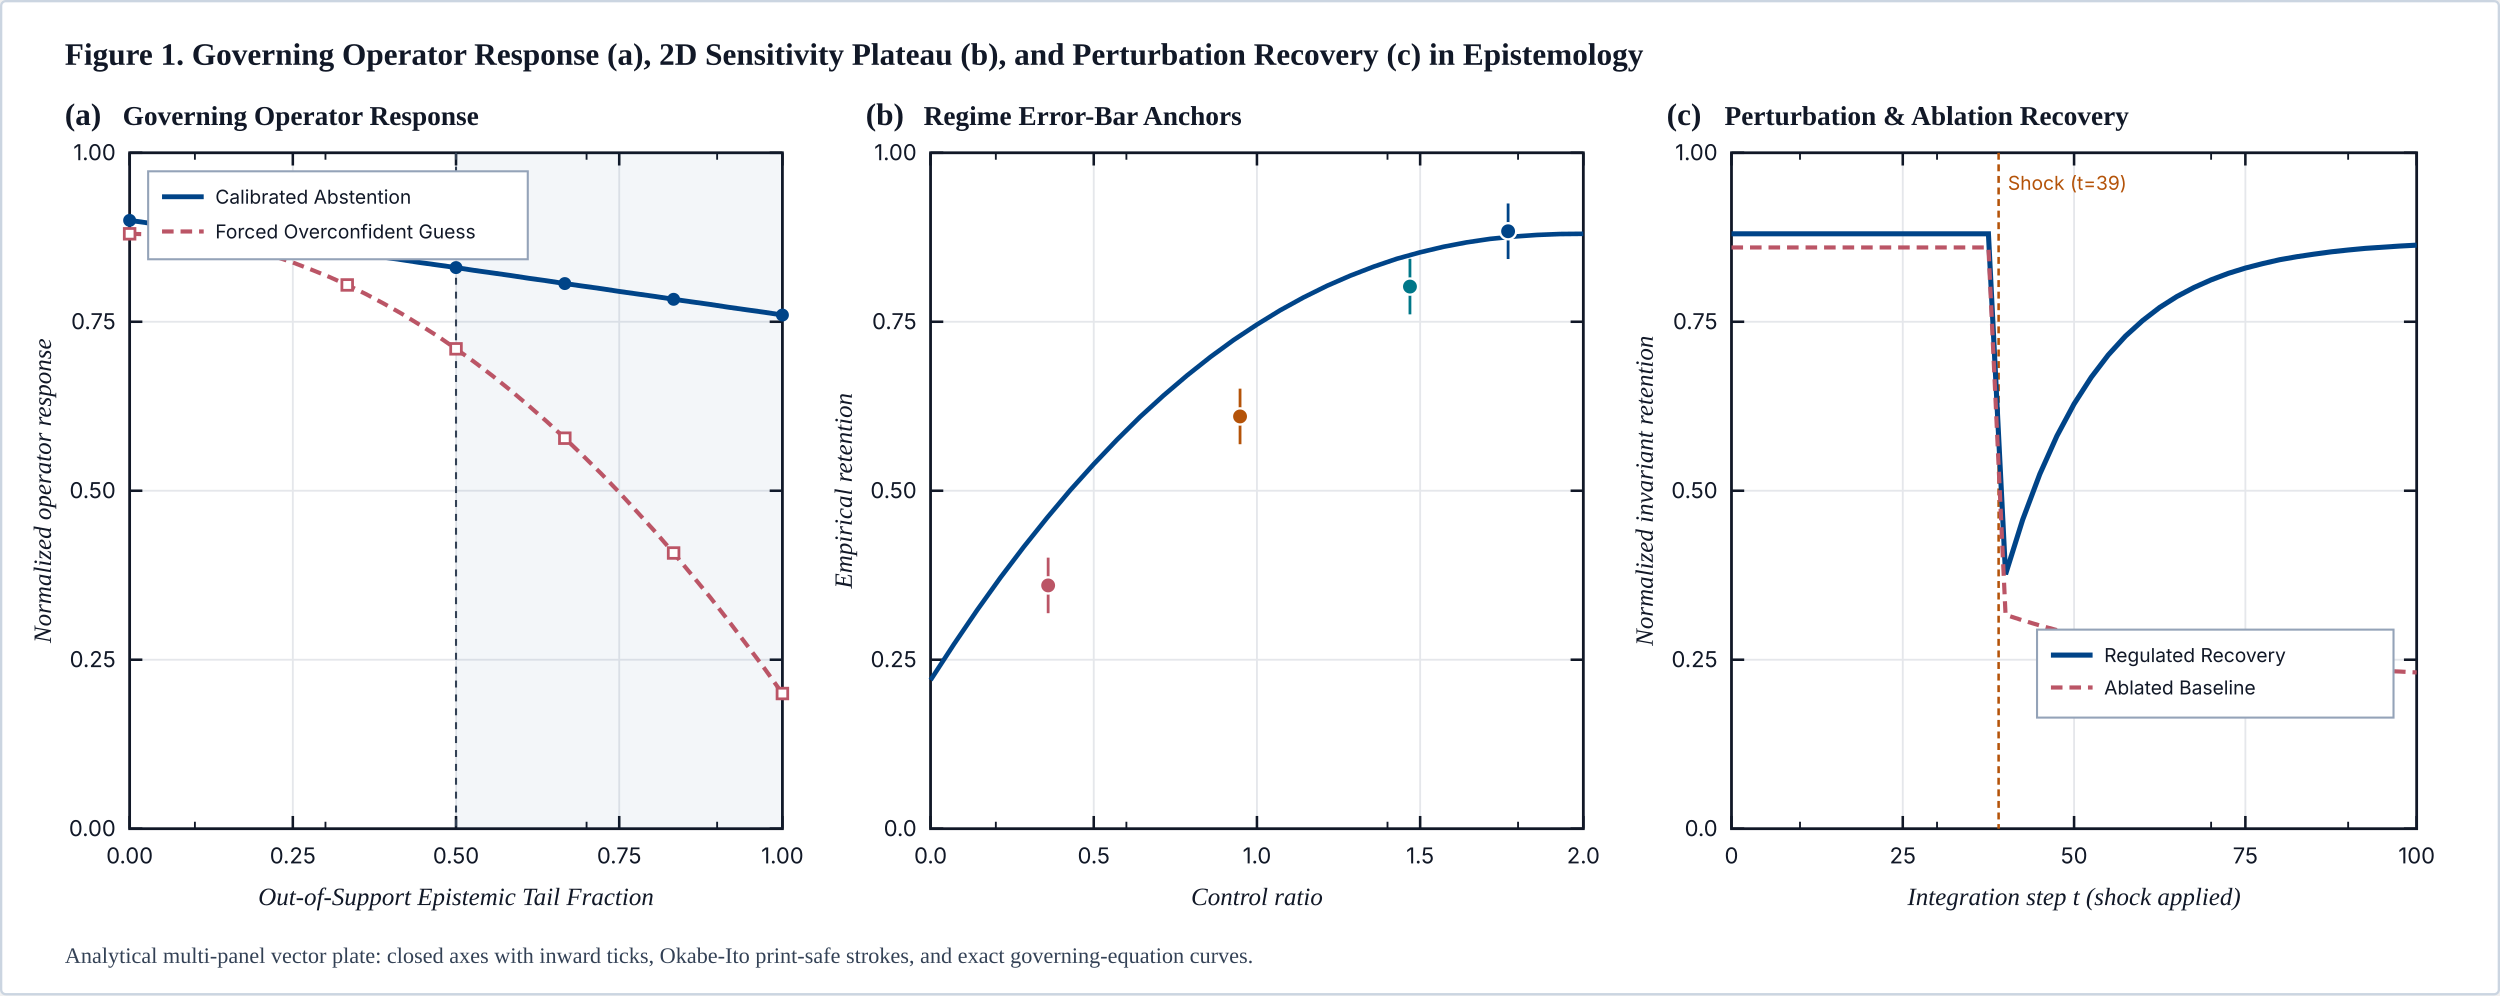
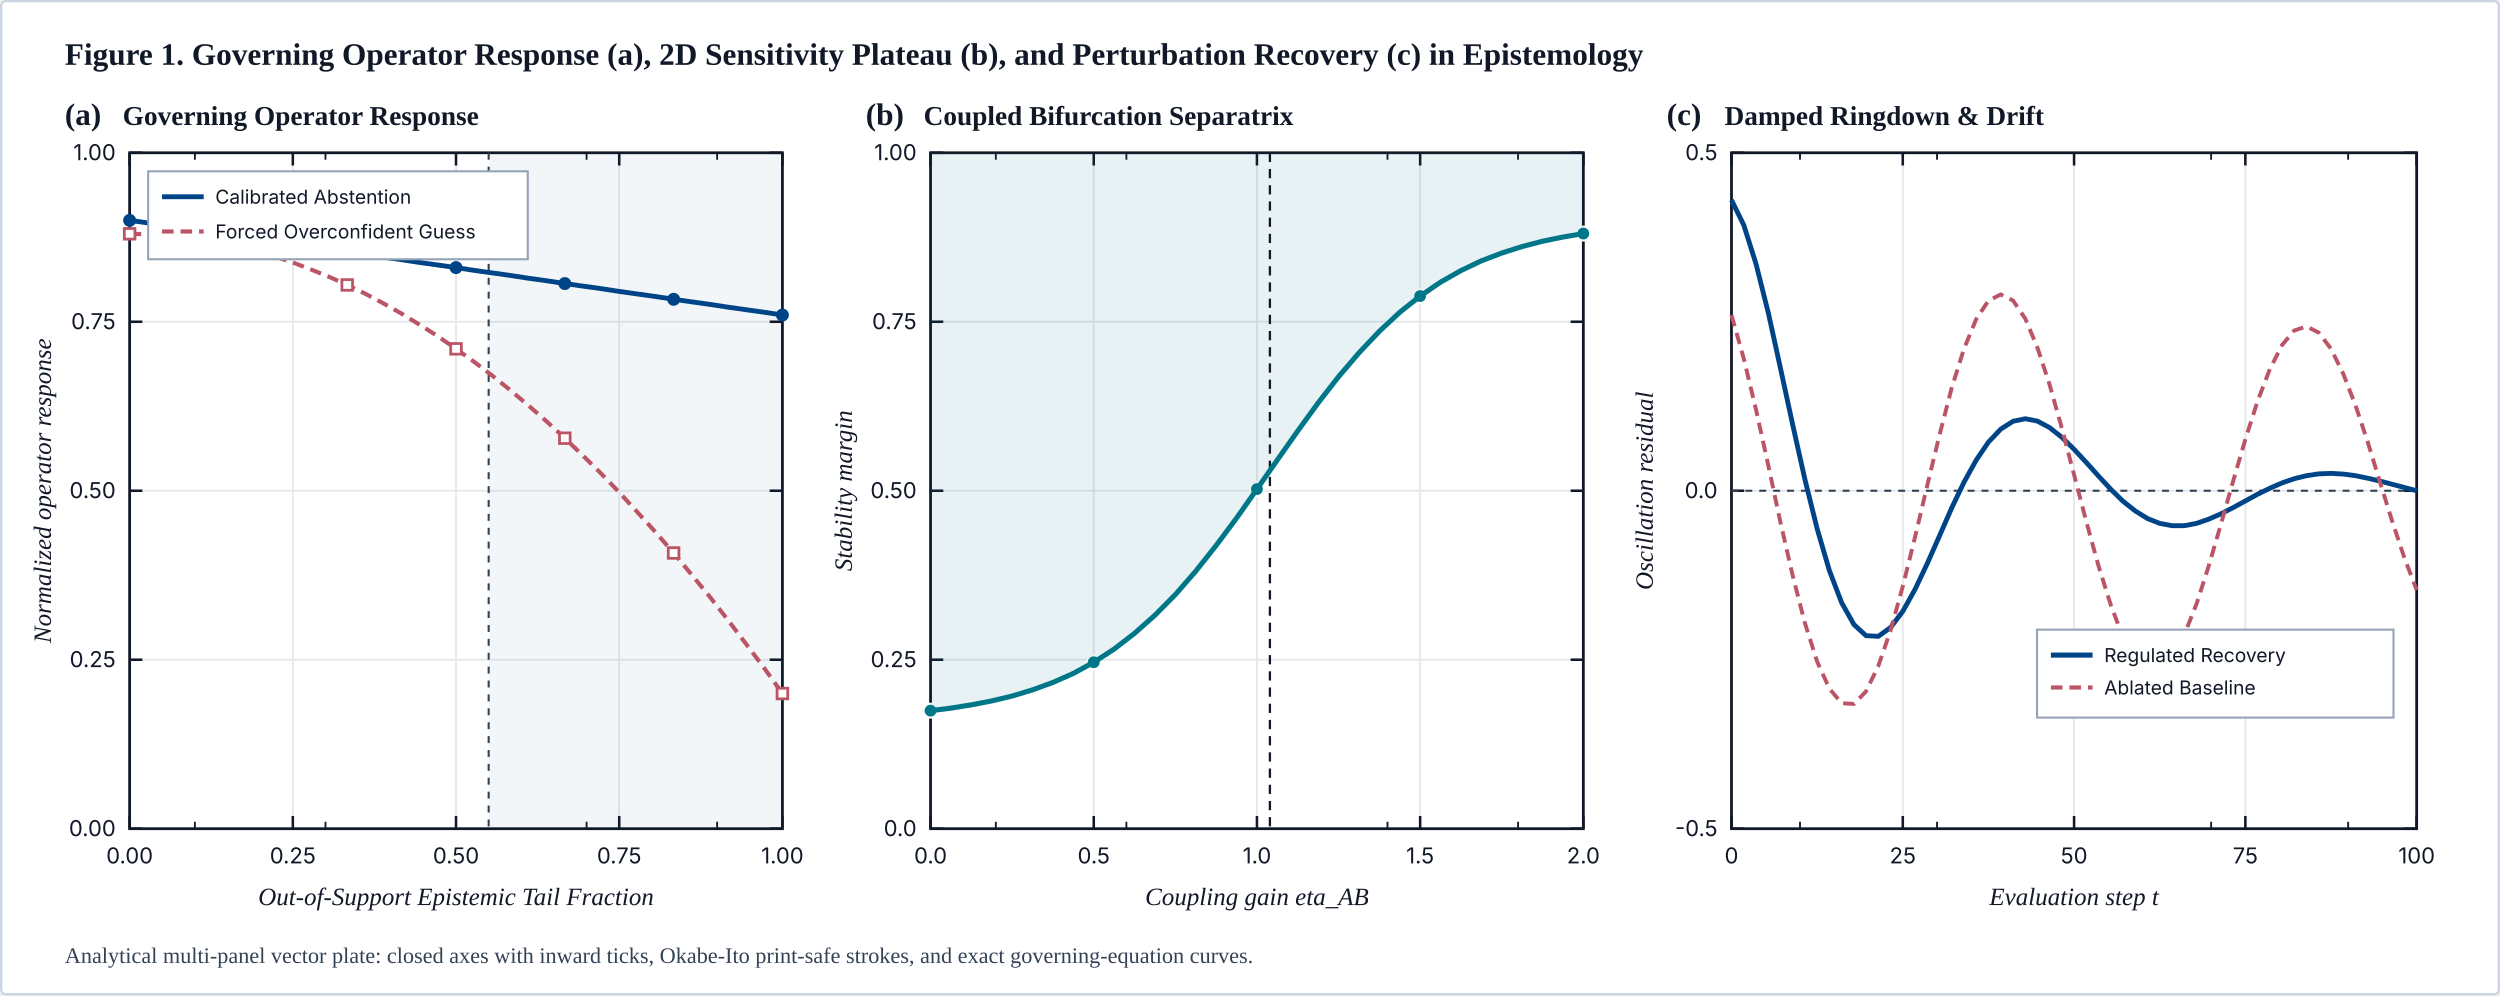
<svg xmlns="http://www.w3.org/2000/svg" viewBox="0 0 1080 430" width="1080" height="430" role="img" data-figure-style="journal-multipanel">
  <rect x="0.5" y="0.5" width="1079" height="429" rx="2" fill="#ffffff" stroke="#cbd5e1" stroke-width="1" />
  <text x="28" y="28" fill="#111827" font-family="Georgia, 'Times New Roman', serif" font-size="13.5" font-weight="700">Figure 1. Governing Operator Response (a), 2D Sensitivity Plateau (b), and Perturbation Recovery (c) in Epistemology</text>
  <text x="28.0" y="54.0" fill="#111827" font-family="Georgia, 'Times New Roman', serif" font-size="13.5" font-weight="700">(a)</text>
  <text x="53.0" y="54.0" fill="#111827" font-family="Georgia, 'Times New Roman', serif" font-size="11.8" font-weight="600">Governing Operator Response</text>
  <line x1="56.0" y1="358.0" x2="338.0" y2="358.0" stroke="#e5e7eb" stroke-width="0.8" />
  <line x1="56.0" y1="285.0" x2="338.0" y2="285.0" stroke="#e5e7eb" stroke-width="0.8" />
  <line x1="56.0" y1="212.0" x2="338.0" y2="212.0" stroke="#e5e7eb" stroke-width="0.8" />
  <line x1="56.0" y1="139.0" x2="338.0" y2="139.0" stroke="#e5e7eb" stroke-width="0.8" />
  <line x1="56.0" y1="66.0" x2="338.0" y2="66.0" stroke="#e5e7eb" stroke-width="0.8" />
  <line x1="56.0" y1="66.0" x2="56.0" y2="358.0" stroke="#e5e7eb" stroke-width="0.8" />
  <line x1="126.5" y1="66.0" x2="126.5" y2="358.0" stroke="#e5e7eb" stroke-width="0.8" />
  <line x1="197.0" y1="66.0" x2="197.0" y2="358.0" stroke="#e5e7eb" stroke-width="0.8" />
  <line x1="267.5" y1="66.0" x2="267.5" y2="358.0" stroke="#e5e7eb" stroke-width="0.8" />
  <line x1="338.0" y1="66.0" x2="338.0" y2="358.0" stroke="#e5e7eb" stroke-width="0.8" />
  <rect x="56.0" y="66.0" width="282.0" height="292.0" fill="none" stroke="#111827" stroke-width="1.2" />
  <line x1="56.0" y1="358.0" x2="56.0" y2="352.5" stroke="#111827" stroke-width="1.1" />
  <line x1="56.0" y1="66.0" x2="56.0" y2="71.5" stroke="#111827" stroke-width="1.1" />
  <text x="56.0" y="373.0" text-anchor="middle" fill="#111827" font-family="Inter, 'Helvetica Neue', Arial, sans-serif" font-size="9.5">0.00</text>
  <line x1="126.5" y1="358.0" x2="126.5" y2="352.5" stroke="#111827" stroke-width="1.1" />
  <line x1="126.5" y1="66.0" x2="126.5" y2="71.5" stroke="#111827" stroke-width="1.1" />
  <text x="126.5" y="373.0" text-anchor="middle" fill="#111827" font-family="Inter, 'Helvetica Neue', Arial, sans-serif" font-size="9.5">0.25</text>
  <line x1="197.0" y1="358.0" x2="197.0" y2="352.5" stroke="#111827" stroke-width="1.1" />
  <line x1="197.0" y1="66.0" x2="197.0" y2="71.5" stroke="#111827" stroke-width="1.1" />
  <text x="197.0" y="373.0" text-anchor="middle" fill="#111827" font-family="Inter, 'Helvetica Neue', Arial, sans-serif" font-size="9.5">0.50</text>
  <line x1="267.5" y1="358.0" x2="267.5" y2="352.5" stroke="#111827" stroke-width="1.1" />
  <line x1="267.5" y1="66.0" x2="267.5" y2="71.5" stroke="#111827" stroke-width="1.1" />
  <text x="267.5" y="373.0" text-anchor="middle" fill="#111827" font-family="Inter, 'Helvetica Neue', Arial, sans-serif" font-size="9.5">0.75</text>
  <line x1="338.0" y1="358.0" x2="338.0" y2="352.5" stroke="#111827" stroke-width="1.1" />
  <line x1="338.0" y1="66.0" x2="338.0" y2="71.5" stroke="#111827" stroke-width="1.1" />
  <text x="338.0" y="373.0" text-anchor="middle" fill="#111827" font-family="Inter, 'Helvetica Neue', Arial, sans-serif" font-size="9.5">1.00</text>
  <line x1="84.2" y1="358.0" x2="84.2" y2="355.0" stroke="#111827" stroke-width="0.8" />
  <line x1="84.2" y1="66.0" x2="84.2" y2="69.0" stroke="#111827" stroke-width="0.8" />
  <line x1="140.6" y1="358.0" x2="140.6" y2="355.0" stroke="#111827" stroke-width="0.8" />
  <line x1="140.6" y1="66.0" x2="140.6" y2="69.0" stroke="#111827" stroke-width="0.8" />
  <line x1="197.0" y1="358.0" x2="197.0" y2="355.0" stroke="#111827" stroke-width="0.8" />
  <line x1="197.0" y1="66.0" x2="197.0" y2="69.0" stroke="#111827" stroke-width="0.8" />
  <line x1="253.4" y1="358.0" x2="253.4" y2="355.0" stroke="#111827" stroke-width="0.8" />
  <line x1="253.4" y1="66.0" x2="253.4" y2="69.0" stroke="#111827" stroke-width="0.8" />
  <line x1="309.8" y1="358.0" x2="309.8" y2="355.0" stroke="#111827" stroke-width="0.8" />
  <line x1="309.8" y1="66.0" x2="309.8" y2="69.0" stroke="#111827" stroke-width="0.8" />
  <line x1="56.0" y1="358.0" x2="61.5" y2="358.0" stroke="#111827" stroke-width="1.1" />
  <line x1="338.0" y1="358.0" x2="332.5" y2="358.0" stroke="#111827" stroke-width="1.1" />
  <text x="50.0" y="361.2" text-anchor="end" fill="#111827" font-family="Inter, 'Helvetica Neue', Arial, sans-serif" font-size="9.5">0.00</text>
  <line x1="56.0" y1="285.0" x2="61.5" y2="285.0" stroke="#111827" stroke-width="1.1" />
  <line x1="338.0" y1="285.0" x2="332.5" y2="285.0" stroke="#111827" stroke-width="1.1" />
  <text x="50.0" y="288.2" text-anchor="end" fill="#111827" font-family="Inter, 'Helvetica Neue', Arial, sans-serif" font-size="9.5">0.25</text>
  <line x1="56.0" y1="212.0" x2="61.5" y2="212.0" stroke="#111827" stroke-width="1.1" />
  <line x1="338.0" y1="212.0" x2="332.5" y2="212.0" stroke="#111827" stroke-width="1.1" />
  <text x="50.0" y="215.2" text-anchor="end" fill="#111827" font-family="Inter, 'Helvetica Neue', Arial, sans-serif" font-size="9.5">0.50</text>
  <line x1="56.0" y1="139.0" x2="61.5" y2="139.0" stroke="#111827" stroke-width="1.1" />
  <line x1="338.0" y1="139.0" x2="332.5" y2="139.0" stroke="#111827" stroke-width="1.1" />
  <text x="50.0" y="142.2" text-anchor="end" fill="#111827" font-family="Inter, 'Helvetica Neue', Arial, sans-serif" font-size="9.5">0.75</text>
  <line x1="56.0" y1="66.0" x2="61.5" y2="66.0" stroke="#111827" stroke-width="1.1" />
  <line x1="338.0" y1="66.0" x2="332.5" y2="66.0" stroke="#111827" stroke-width="1.1" />
  <text x="50.0" y="69.2" text-anchor="end" fill="#111827" font-family="Inter, 'Helvetica Neue', Arial, sans-serif" font-size="9.5">1.00</text>
  <text x="197.0" y="391.0" text-anchor="middle" fill="#111827" font-family="Georgia, 'Times New Roman', serif" font-size="10.8" font-style="italic">Out-of-Support Epistemic Tail Fraction</text>
  <text x="22.0" y="212.0" text-anchor="middle" transform="rotate(-90 22.0 212.0)" fill="#111827" font-family="Georgia, 'Times New Roman', serif" font-size="10.8" font-style="italic">Normalized operator response</text>
-   <rect x="197.0" y="66.0" width="141.0" height="292.0" fill="#004488" fill-opacity="0.05" />
-   <line x1="197.0" y1="66.0" x2="197.0" y2="358.0" stroke="#334155" stroke-width="0.9" stroke-dasharray="3 3" />
+   <rect x="211.1" y="66.0" width="126.9" height="292.0" fill="#004488" fill-opacity="0.05" />
+   <line x1="211.1" y1="66.0" x2="211.1" y2="358.0" stroke="#334155" stroke-width="0.9" stroke-dasharray="3 3" />
  <path d="M56.0,95.2 L63.8,96.3 L71.7,97.5 L79.5,98.6 L87.3,99.7 L95.2,100.9 L103.0,102.0 L110.8,103.1 L118.7,104.3 L126.5,105.4 L134.3,106.6 L142.2,107.7 L150.0,108.8 L157.8,110.0 L165.7,111.1 L173.5,112.2 L181.3,113.4 L189.2,114.5 L197.0,115.6 L204.8,116.8 L212.7,117.9 L220.5,119.0 L228.3,120.2 L236.2,121.3 L244.0,122.5 L251.8,123.6 L259.7,124.7 L267.5,125.9 L275.3,127.0 L283.2,128.1 L291.0,129.3 L298.8,130.4 L306.7,131.5 L314.5,132.7 L322.3,133.8 L330.2,134.9 L338.0,136.1" fill="none" stroke="#004488" stroke-width="2.1" />
  <path d="M56.0,101.0 L63.8,101.2 L71.7,101.7 L79.5,102.4 L87.3,103.5 L95.2,104.9 L103.0,106.6 L110.8,108.5 L118.7,110.8 L126.5,113.4 L134.3,116.4 L142.2,119.6 L150.0,123.1 L157.8,126.9 L165.7,131.1 L173.5,135.5 L181.3,140.3 L189.2,145.3 L197.0,150.7 L204.8,156.3 L212.7,162.3 L220.5,168.6 L228.3,175.2 L236.2,182.1 L244.0,189.3 L251.8,196.8 L259.7,204.6 L267.5,212.7 L275.3,221.2 L283.2,229.9 L291.0,238.9 L298.8,248.3 L306.7,257.9 L314.5,267.9 L322.3,278.2 L330.2,288.7 L338.0,299.6" fill="none" stroke="#bb5566" stroke-width="1.8" stroke-dasharray="5 3" />
  <circle cx="56.0" cy="95.2" r="2.8" fill="#004488" />
  <rect x="53.7" y="98.7" width="4.6" height="4.6" fill="#ffffff" stroke="#bb5566" stroke-width="1.2" />
  <circle cx="103.0" cy="102.0" r="2.8" fill="#004488" />
  <rect x="100.7" y="104.3" width="4.6" height="4.6" fill="#ffffff" stroke="#bb5566" stroke-width="1.2" />
  <circle cx="150.0" cy="108.8" r="2.8" fill="#004488" />
  <rect x="147.7" y="120.8" width="4.6" height="4.6" fill="#ffffff" stroke="#bb5566" stroke-width="1.2" />
  <circle cx="197.0" cy="115.6" r="2.8" fill="#004488" />
  <rect x="194.7" y="148.4" width="4.6" height="4.6" fill="#ffffff" stroke="#bb5566" stroke-width="1.2" />
  <circle cx="244.0" cy="122.5" r="2.8" fill="#004488" />
  <rect x="241.7" y="187.0" width="4.6" height="4.6" fill="#ffffff" stroke="#bb5566" stroke-width="1.2" />
  <circle cx="291.0" cy="129.3" r="2.8" fill="#004488" />
  <rect x="288.7" y="236.6" width="4.6" height="4.6" fill="#ffffff" stroke="#bb5566" stroke-width="1.2" />
  <circle cx="338.0" cy="136.1" r="2.8" fill="#004488" />
  <rect x="335.7" y="297.3" width="4.6" height="4.6" fill="#ffffff" stroke="#bb5566" stroke-width="1.2" />
  <rect x="64.0" y="74.0" width="164" height="38" fill="#ffffff" stroke="#94a3b8" stroke-width="0.9" />
  <line x1="70.0" y1="85.0" x2="88.0" y2="85.0" stroke="#004488" stroke-width="2.1" />
  <text x="93.0" y="88.0" fill="#111827" font-family="Inter, 'Helvetica Neue', Arial, sans-serif" font-size="8.3">Calibrated Abstention</text>
  <line x1="70.0" y1="100.0" x2="88.0" y2="100.0" stroke="#bb5566" stroke-width="1.8" stroke-dasharray="5 3" />
  <text x="93.0" y="103.0" fill="#111827" font-family="Inter, 'Helvetica Neue', Arial, sans-serif" font-size="8.3">Forced Overconfident Guess</text>
  <text x="374.0" y="54.0" fill="#111827" font-family="Georgia, 'Times New Roman', serif" font-size="13.5" font-weight="700">(b)</text>
-   <text x="399.0" y="54.0" fill="#111827" font-family="Georgia, 'Times New Roman', serif" font-size="11.8" font-weight="600">Regime Error-Bar Anchors</text>
+   <text x="399.0" y="54.0" fill="#111827" font-family="Georgia, 'Times New Roman', serif" font-size="11.8" font-weight="600">Coupled Bifurcation Separatrix</text>
  <line x1="402.0" y1="358.0" x2="684.0" y2="358.0" stroke="#e5e7eb" stroke-width="0.8" />
  <line x1="402.0" y1="285.0" x2="684.0" y2="285.0" stroke="#e5e7eb" stroke-width="0.8" />
  <line x1="402.0" y1="212.0" x2="684.0" y2="212.0" stroke="#e5e7eb" stroke-width="0.8" />
  <line x1="402.0" y1="139.0" x2="684.0" y2="139.0" stroke="#e5e7eb" stroke-width="0.8" />
  <line x1="402.0" y1="66.0" x2="684.0" y2="66.0" stroke="#e5e7eb" stroke-width="0.8" />
  <line x1="402.0" y1="66.0" x2="402.0" y2="358.0" stroke="#e5e7eb" stroke-width="0.8" />
  <line x1="472.5" y1="66.0" x2="472.5" y2="358.0" stroke="#e5e7eb" stroke-width="0.8" />
  <line x1="543.0" y1="66.0" x2="543.0" y2="358.0" stroke="#e5e7eb" stroke-width="0.8" />
  <line x1="613.5" y1="66.0" x2="613.5" y2="358.0" stroke="#e5e7eb" stroke-width="0.8" />
  <line x1="684.0" y1="66.0" x2="684.0" y2="358.0" stroke="#e5e7eb" stroke-width="0.8" />
  <rect x="402.0" y="66.0" width="282.0" height="292.0" fill="none" stroke="#111827" stroke-width="1.2" />
  <line x1="402.0" y1="358.0" x2="402.0" y2="352.5" stroke="#111827" stroke-width="1.1" />
  <line x1="402.0" y1="66.0" x2="402.0" y2="71.5" stroke="#111827" stroke-width="1.1" />
  <text x="402.0" y="373.0" text-anchor="middle" fill="#111827" font-family="Inter, 'Helvetica Neue', Arial, sans-serif" font-size="9.5">0.0</text>
  <line x1="472.5" y1="358.0" x2="472.5" y2="352.5" stroke="#111827" stroke-width="1.1" />
  <line x1="472.5" y1="66.0" x2="472.5" y2="71.5" stroke="#111827" stroke-width="1.1" />
  <text x="472.5" y="373.0" text-anchor="middle" fill="#111827" font-family="Inter, 'Helvetica Neue', Arial, sans-serif" font-size="9.5">0.5</text>
  <line x1="543.0" y1="358.0" x2="543.0" y2="352.5" stroke="#111827" stroke-width="1.1" />
  <line x1="543.0" y1="66.0" x2="543.0" y2="71.5" stroke="#111827" stroke-width="1.1" />
  <text x="543.0" y="373.0" text-anchor="middle" fill="#111827" font-family="Inter, 'Helvetica Neue', Arial, sans-serif" font-size="9.5">1.0</text>
  <line x1="613.5" y1="358.0" x2="613.5" y2="352.5" stroke="#111827" stroke-width="1.1" />
  <line x1="613.5" y1="66.0" x2="613.5" y2="71.5" stroke="#111827" stroke-width="1.1" />
  <text x="613.5" y="373.0" text-anchor="middle" fill="#111827" font-family="Inter, 'Helvetica Neue', Arial, sans-serif" font-size="9.5">1.5</text>
  <line x1="684.0" y1="358.0" x2="684.0" y2="352.5" stroke="#111827" stroke-width="1.1" />
  <line x1="684.0" y1="66.0" x2="684.0" y2="71.5" stroke="#111827" stroke-width="1.1" />
  <text x="684.0" y="373.0" text-anchor="middle" fill="#111827" font-family="Inter, 'Helvetica Neue', Arial, sans-serif" font-size="9.5">2.0</text>
  <line x1="430.2" y1="358.0" x2="430.2" y2="355.0" stroke="#111827" stroke-width="0.8" />
  <line x1="430.2" y1="66.0" x2="430.2" y2="69.0" stroke="#111827" stroke-width="0.8" />
  <line x1="486.6" y1="358.0" x2="486.6" y2="355.0" stroke="#111827" stroke-width="0.8" />
  <line x1="486.6" y1="66.0" x2="486.6" y2="69.0" stroke="#111827" stroke-width="0.8" />
  <line x1="543.0" y1="358.0" x2="543.0" y2="355.0" stroke="#111827" stroke-width="0.8" />
  <line x1="543.0" y1="66.0" x2="543.0" y2="69.0" stroke="#111827" stroke-width="0.8" />
  <line x1="599.4" y1="358.0" x2="599.4" y2="355.0" stroke="#111827" stroke-width="0.8" />
  <line x1="599.4" y1="66.0" x2="599.4" y2="69.0" stroke="#111827" stroke-width="0.8" />
  <line x1="655.8" y1="358.0" x2="655.8" y2="355.0" stroke="#111827" stroke-width="0.8" />
  <line x1="655.8" y1="66.0" x2="655.8" y2="69.0" stroke="#111827" stroke-width="0.8" />
  <line x1="402.0" y1="358.0" x2="407.5" y2="358.0" stroke="#111827" stroke-width="1.1" />
  <line x1="684.0" y1="358.0" x2="678.5" y2="358.0" stroke="#111827" stroke-width="1.1" />
  <text x="396.0" y="361.2" text-anchor="end" fill="#111827" font-family="Inter, 'Helvetica Neue', Arial, sans-serif" font-size="9.5">0.0</text>
  <line x1="402.0" y1="285.0" x2="407.5" y2="285.0" stroke="#111827" stroke-width="1.1" />
  <line x1="684.0" y1="285.0" x2="678.5" y2="285.0" stroke="#111827" stroke-width="1.1" />
  <text x="396.0" y="288.2" text-anchor="end" fill="#111827" font-family="Inter, 'Helvetica Neue', Arial, sans-serif" font-size="9.5">0.25</text>
  <line x1="402.0" y1="212.0" x2="407.5" y2="212.0" stroke="#111827" stroke-width="1.1" />
  <line x1="684.0" y1="212.0" x2="678.5" y2="212.0" stroke="#111827" stroke-width="1.1" />
  <text x="396.0" y="215.2" text-anchor="end" fill="#111827" font-family="Inter, 'Helvetica Neue', Arial, sans-serif" font-size="9.5">0.50</text>
  <line x1="402.0" y1="139.0" x2="407.5" y2="139.0" stroke="#111827" stroke-width="1.1" />
  <line x1="684.0" y1="139.0" x2="678.5" y2="139.0" stroke="#111827" stroke-width="1.1" />
  <text x="396.0" y="142.2" text-anchor="end" fill="#111827" font-family="Inter, 'Helvetica Neue', Arial, sans-serif" font-size="9.5">0.75</text>
  <line x1="402.0" y1="66.0" x2="407.5" y2="66.0" stroke="#111827" stroke-width="1.1" />
  <line x1="684.0" y1="66.0" x2="678.5" y2="66.0" stroke="#111827" stroke-width="1.1" />
  <text x="396.0" y="69.2" text-anchor="end" fill="#111827" font-family="Inter, 'Helvetica Neue', Arial, sans-serif" font-size="9.5">1.00</text>
-   <text x="543.0" y="391.0" text-anchor="middle" fill="#111827" font-family="Georgia, 'Times New Roman', serif" font-size="10.8" font-style="italic">Control ratio</text>
-   <text x="368.0" y="212.0" text-anchor="middle" transform="rotate(-90 368.0 212.0)" fill="#111827" font-family="Georgia, 'Times New Roman', serif" font-size="10.8" font-style="italic">Empirical retention</text>
-   <path d="M402.0,293.8 L412.1,278.3 L422.1,263.6 L432.2,249.5 L442.3,236.2 L452.4,223.6 L462.4,211.7 L472.5,200.5 L482.6,189.9 L492.6,180.0 L502.7,170.8 L512.8,162.2 L522.9,154.2 L532.9,146.9 L543.0,140.2 L553.1,134.0 L563.1,128.5 L573.2,123.5 L583.3,119.1 L593.4,115.2 L603.4,111.8 L613.5,109.0 L623.6,106.6 L633.6,104.7 L643.7,103.2 L653.8,102.2 L663.9,101.5 L673.9,101.1 L684.0,101.0" fill="none" stroke="#004488" stroke-width="2.0" />
-   <line x1="452.8" y1="240.9" x2="452.8" y2="264.9" stroke="#bb5566" stroke-width="1.2" />
-   <circle cx="452.8" cy="252.9" r="3.5" fill="#bb5566" stroke="#ffffff" stroke-width="1" />
-   <line x1="535.7" y1="167.9" x2="535.7" y2="191.9" stroke="#b45309" stroke-width="1.2" />
-   <circle cx="535.7" cy="179.9" r="3.5" fill="#b45309" stroke="#ffffff" stroke-width="1" />
-   <line x1="609.1" y1="111.8" x2="609.1" y2="135.8" stroke="#007788" stroke-width="1.2" />
-   <circle cx="609.1" cy="123.8" r="3.5" fill="#007788" stroke="#ffffff" stroke-width="1" />
-   <line x1="651.5" y1="87.9" x2="651.5" y2="111.9" stroke="#004488" stroke-width="1.2" />
-   <circle cx="651.5" cy="99.9" r="3.5" fill="#004488" stroke="#ffffff" stroke-width="1" />
+   <text x="543.0" y="391.0" text-anchor="middle" fill="#111827" font-family="Georgia, 'Times New Roman', serif" font-size="10.8" font-style="italic">Coupling gain eta_AB</text>
+   <text x="368.0" y="212.0" text-anchor="middle" transform="rotate(-90 368.0 212.0)" fill="#111827" font-family="Georgia, 'Times New Roman', serif" font-size="10.8" font-style="italic">Stability margin</text>
+   <circle cx="402.0" cy="307.0" r="3.0" fill="#007788" stroke="#ffffff" stroke-width="0.9" />
+   <circle cx="472.5" cy="286.1" r="3.0" fill="#007788" stroke="#ffffff" stroke-width="0.9" />
+   <circle cx="543.0" cy="211.3" r="3.0" fill="#007788" stroke="#ffffff" stroke-width="0.9" />
+   <circle cx="613.5" cy="127.9" r="3.0" fill="#007788" stroke="#ffffff" stroke-width="0.9" />
+   <circle cx="684.0" cy="100.9" r="3.0" fill="#007788" stroke="#ffffff" stroke-width="0.9" />
+   <polygon points="402.0,66.0 402.0,307.0 410.8,305.9 419.6,304.5 428.4,302.8 437.2,300.7 446.1,298.0 454.9,294.8 463.7,290.9 472.5,286.1 481.3,280.4 490.1,273.6 498.9,265.8 507.8,256.8 516.6,246.7 525.4,235.6 534.2,223.8 543.0,211.3 551.8,198.7 560.6,186.2 569.4,174.1 578.2,162.8 587.1,152.4 595.9,143.1 604.7,134.9 613.5,127.9 622.3,121.9 631.1,116.9 639.9,112.7 648.8,109.3 657.6,106.5 666.4,104.2 675.2,102.4 684.0,100.9 684.0,66.0" fill="#007788" fill-opacity="0.09" />
+   <line x1="548.6" y1="66.0" x2="548.6" y2="358.0" stroke="#111827" stroke-width="1.0" stroke-dasharray="4 3" />
+   <path d="M402.0,307.0 L410.8,305.9 L419.6,304.5 L428.4,302.8 L437.2,300.7 L446.1,298.0 L454.9,294.8 L463.7,290.9 L472.5,286.1 L481.3,280.4 L490.1,273.6 L498.9,265.8 L507.8,256.8 L516.6,246.7 L525.4,235.6 L534.2,223.8 L543.0,211.3 L551.8,198.7 L560.6,186.2 L569.4,174.1 L578.2,162.8 L587.1,152.4 L595.9,143.1 L604.7,134.9 L613.5,127.9 L622.3,121.9 L631.1,116.9 L639.9,112.7 L648.8,109.3 L657.6,106.5 L666.4,104.2 L675.2,102.4 L684.0,100.9" fill="none" stroke="#007788" stroke-width="2.2" />
  <text x="720.0" y="54.0" fill="#111827" font-family="Georgia, 'Times New Roman', serif" font-size="13.5" font-weight="700">(c)</text>
-   <text x="745.0" y="54.0" fill="#111827" font-family="Georgia, 'Times New Roman', serif" font-size="11.8" font-weight="600">Perturbation &amp; Ablation Recovery</text>
+   <text x="745.0" y="54.0" fill="#111827" font-family="Georgia, 'Times New Roman', serif" font-size="11.8" font-weight="600">Damped Ringdown &amp; Drift</text>
  <line x1="748.0" y1="358.0" x2="1044.0" y2="358.0" stroke="#e5e7eb" stroke-width="0.8" />
-   <line x1="748.0" y1="285.0" x2="1044.0" y2="285.0" stroke="#e5e7eb" stroke-width="0.8" />
  <line x1="748.0" y1="212.0" x2="1044.0" y2="212.0" stroke="#e5e7eb" stroke-width="0.8" />
-   <line x1="748.0" y1="139.0" x2="1044.0" y2="139.0" stroke="#e5e7eb" stroke-width="0.8" />
  <line x1="748.0" y1="66.0" x2="1044.0" y2="66.0" stroke="#e5e7eb" stroke-width="0.8" />
  <line x1="748.0" y1="66.0" x2="748.0" y2="358.0" stroke="#e5e7eb" stroke-width="0.8" />
  <line x1="822.0" y1="66.0" x2="822.0" y2="358.0" stroke="#e5e7eb" stroke-width="0.8" />
  <line x1="896.0" y1="66.0" x2="896.0" y2="358.0" stroke="#e5e7eb" stroke-width="0.8" />
  <line x1="970.0" y1="66.0" x2="970.0" y2="358.0" stroke="#e5e7eb" stroke-width="0.8" />
  <line x1="1044.0" y1="66.0" x2="1044.0" y2="358.0" stroke="#e5e7eb" stroke-width="0.8" />
  <rect x="748.0" y="66.0" width="296.0" height="292.0" fill="none" stroke="#111827" stroke-width="1.2" />
  <line x1="748.0" y1="358.0" x2="748.0" y2="352.5" stroke="#111827" stroke-width="1.1" />
  <line x1="748.0" y1="66.0" x2="748.0" y2="71.5" stroke="#111827" stroke-width="1.1" />
  <text x="748.0" y="373.0" text-anchor="middle" fill="#111827" font-family="Inter, 'Helvetica Neue', Arial, sans-serif" font-size="9.5">0</text>
  <line x1="822.0" y1="358.0" x2="822.0" y2="352.5" stroke="#111827" stroke-width="1.1" />
  <line x1="822.0" y1="66.0" x2="822.0" y2="71.5" stroke="#111827" stroke-width="1.1" />
  <text x="822.0" y="373.0" text-anchor="middle" fill="#111827" font-family="Inter, 'Helvetica Neue', Arial, sans-serif" font-size="9.5">25</text>
  <line x1="896.0" y1="358.0" x2="896.0" y2="352.5" stroke="#111827" stroke-width="1.1" />
  <line x1="896.0" y1="66.0" x2="896.0" y2="71.5" stroke="#111827" stroke-width="1.1" />
  <text x="896.0" y="373.0" text-anchor="middle" fill="#111827" font-family="Inter, 'Helvetica Neue', Arial, sans-serif" font-size="9.5">50</text>
  <line x1="970.0" y1="358.0" x2="970.0" y2="352.5" stroke="#111827" stroke-width="1.1" />
  <line x1="970.0" y1="66.0" x2="970.0" y2="71.5" stroke="#111827" stroke-width="1.1" />
  <text x="970.0" y="373.0" text-anchor="middle" fill="#111827" font-family="Inter, 'Helvetica Neue', Arial, sans-serif" font-size="9.5">75</text>
  <line x1="1044.0" y1="358.0" x2="1044.0" y2="352.5" stroke="#111827" stroke-width="1.1" />
  <line x1="1044.0" y1="66.0" x2="1044.0" y2="71.5" stroke="#111827" stroke-width="1.1" />
  <text x="1044.0" y="373.0" text-anchor="middle" fill="#111827" font-family="Inter, 'Helvetica Neue', Arial, sans-serif" font-size="9.5">100</text>
  <line x1="777.6" y1="358.0" x2="777.6" y2="355.0" stroke="#111827" stroke-width="0.8" />
  <line x1="777.6" y1="66.0" x2="777.6" y2="69.0" stroke="#111827" stroke-width="0.8" />
  <line x1="836.8" y1="358.0" x2="836.8" y2="355.0" stroke="#111827" stroke-width="0.8" />
  <line x1="836.8" y1="66.0" x2="836.8" y2="69.0" stroke="#111827" stroke-width="0.8" />
  <line x1="896.0" y1="358.0" x2="896.0" y2="355.0" stroke="#111827" stroke-width="0.8" />
  <line x1="896.0" y1="66.0" x2="896.0" y2="69.0" stroke="#111827" stroke-width="0.8" />
  <line x1="955.2" y1="358.0" x2="955.2" y2="355.0" stroke="#111827" stroke-width="0.8" />
  <line x1="955.2" y1="66.0" x2="955.2" y2="69.0" stroke="#111827" stroke-width="0.8" />
  <line x1="1014.4" y1="358.0" x2="1014.4" y2="355.0" stroke="#111827" stroke-width="0.8" />
  <line x1="1014.4" y1="66.0" x2="1014.4" y2="69.0" stroke="#111827" stroke-width="0.8" />
  <line x1="748.0" y1="358.0" x2="753.5" y2="358.0" stroke="#111827" stroke-width="1.1" />
  <line x1="1044.0" y1="358.0" x2="1038.5" y2="358.0" stroke="#111827" stroke-width="1.1" />
-   <text x="742.0" y="361.2" text-anchor="end" fill="#111827" font-family="Inter, 'Helvetica Neue', Arial, sans-serif" font-size="9.5">0.0</text>
-   <line x1="748.0" y1="285.0" x2="753.5" y2="285.0" stroke="#111827" stroke-width="1.1" />
-   <line x1="1044.0" y1="285.0" x2="1038.5" y2="285.0" stroke="#111827" stroke-width="1.1" />
-   <text x="742.0" y="288.2" text-anchor="end" fill="#111827" font-family="Inter, 'Helvetica Neue', Arial, sans-serif" font-size="9.5">0.25</text>
+   <text x="742.0" y="361.2" text-anchor="end" fill="#111827" font-family="Inter, 'Helvetica Neue', Arial, sans-serif" font-size="9.5">-0.5</text>
  <line x1="748.0" y1="212.0" x2="753.5" y2="212.0" stroke="#111827" stroke-width="1.1" />
  <line x1="1044.0" y1="212.0" x2="1038.5" y2="212.0" stroke="#111827" stroke-width="1.1" />
-   <text x="742.0" y="215.2" text-anchor="end" fill="#111827" font-family="Inter, 'Helvetica Neue', Arial, sans-serif" font-size="9.5">0.50</text>
-   <line x1="748.0" y1="139.0" x2="753.5" y2="139.0" stroke="#111827" stroke-width="1.1" />
-   <line x1="1044.0" y1="139.0" x2="1038.5" y2="139.0" stroke="#111827" stroke-width="1.1" />
-   <text x="742.0" y="142.2" text-anchor="end" fill="#111827" font-family="Inter, 'Helvetica Neue', Arial, sans-serif" font-size="9.5">0.75</text>
+   <text x="742.0" y="215.2" text-anchor="end" fill="#111827" font-family="Inter, 'Helvetica Neue', Arial, sans-serif" font-size="9.5">0.0</text>
  <line x1="748.0" y1="66.0" x2="753.5" y2="66.0" stroke="#111827" stroke-width="1.1" />
  <line x1="1044.0" y1="66.0" x2="1038.5" y2="66.0" stroke="#111827" stroke-width="1.1" />
-   <text x="742.0" y="69.2" text-anchor="end" fill="#111827" font-family="Inter, 'Helvetica Neue', Arial, sans-serif" font-size="9.5">1.00</text>
-   <text x="896.0" y="391.0" text-anchor="middle" fill="#111827" font-family="Georgia, 'Times New Roman', serif" font-size="10.8" font-style="italic">Integration step t (shock applied)</text>
-   <text x="714.0" y="212.0" text-anchor="middle" transform="rotate(-90 714.0 212.0)" fill="#111827" font-family="Georgia, 'Times New Roman', serif" font-size="10.8" font-style="italic">Normalized invariant retention</text>
-   <line x1="863.4" y1="66.0" x2="863.4" y2="358.0" stroke="#b45309" stroke-width="1.1" stroke-dasharray="3 2" />
-   <text x="867.4" y="82.0" fill="#b45309" font-family="Inter, 'Helvetica Neue', Arial, sans-serif" font-size="8.3">Shock (t=39)</text>
-   <path d="M748.0,101.0 L755.4,101.0 L762.8,101.0 L770.2,101.0 L777.6,101.0 L785.0,101.0 L792.4,101.0 L799.8,101.0 L807.2,101.0 L814.6,101.0 L822.0,101.0 L829.4,101.0 L836.8,101.0 L844.2,101.0 L851.6,101.0 L859.0,101.0 L866.4,248.1 L873.8,224.5 L881.2,204.8 L888.6,188.3 L896.0,174.5 L903.4,163.0 L910.8,153.3 L918.2,145.2 L925.6,138.5 L933.0,132.8 L940.4,128.1 L947.8,124.2 L955.2,120.9 L962.6,118.1 L970.0,115.8 L977.4,113.9 L984.8,112.2 L992.2,110.9 L999.6,109.8 L1007.0,108.8 L1014.4,108.0 L1021.8,107.3 L1029.2,106.8 L1036.6,106.3 L1044.0,105.9" fill="none" stroke="#004488" stroke-width="2.2" />
-   <path d="M748.0,106.9 L755.4,106.9 L762.8,106.9 L770.2,106.9 L777.6,106.9 L785.0,106.9 L792.4,106.9 L799.8,106.9 L807.2,106.9 L814.6,106.9 L822.0,106.9 L829.4,106.9 L836.8,106.9 L844.2,106.9 L851.6,106.9 L859.0,106.9 L866.4,265.6 L873.8,268.0 L881.2,270.2 L888.6,272.2 L896.0,274.0 L903.4,275.7 L910.8,277.3 L918.2,278.7 L925.6,280.0 L933.0,281.1 L940.4,282.2 L947.8,283.2 L955.2,284.1 L962.6,284.9 L970.0,285.7 L977.4,286.4 L984.8,287.0 L992.2,287.6 L999.6,288.1 L1007.0,288.6 L1014.4,289.0 L1021.8,289.4 L1029.2,289.8 L1036.6,290.1 L1044.0,290.5" fill="none" stroke="#bb5566" stroke-width="1.8" stroke-dasharray="5 3" />
+   <text x="742.0" y="69.2" text-anchor="end" fill="#111827" font-family="Inter, 'Helvetica Neue', Arial, sans-serif" font-size="9.5">0.5</text>
+   <text x="896.0" y="391.0" text-anchor="middle" fill="#111827" font-family="Georgia, 'Times New Roman', serif" font-size="10.8" font-style="italic">Evaluation step t</text>
+   <text x="714.0" y="212.0" text-anchor="middle" transform="rotate(-90 714.0 212.0)" fill="#111827" font-family="Georgia, 'Times New Roman', serif" font-size="10.8" font-style="italic">Oscillation residual</text>
+   <line x1="748.0" y1="212.0" x2="1044.0" y2="212.0" stroke="#334155" stroke-width="0.9" stroke-dasharray="3 3" />
+   <path d="M748.0,86.4 L753.3,97.2 L758.6,114.0 L763.9,135.1 L769.1,158.8 L774.4,183.3 L779.7,207.0 L785.0,228.4 L790.3,246.5 L795.6,260.4 L800.9,269.8 L806.1,274.6 L811.4,274.9 L816.7,271.1 L822.0,264.1 L827.3,254.6 L832.6,243.4 L837.9,231.4 L843.1,219.5 L848.4,208.4 L853.7,198.8 L859.0,191.0 L864.3,185.4 L869.6,182.0 L874.9,180.9 L880.1,181.9 L885.4,184.7 L890.7,188.9 L896.0,194.1 L901.3,199.8 L906.6,205.7 L911.9,211.4 L917.1,216.5 L922.4,220.7 L927.7,224.0 L933.0,226.1 L938.3,227.1 L943.6,227.1 L948.9,226.1 L954.1,224.3 L959.4,222.0 L964.7,219.3 L970.0,216.4 L975.3,213.5 L980.6,210.9 L985.9,208.6 L991.1,206.8 L996.4,205.5 L1001.7,204.7 L1007.0,204.5 L1012.3,204.8 L1017.6,205.5 L1022.9,206.6 L1028.1,207.8 L1033.4,209.2 L1038.7,210.6 L1044.0,212.0" fill="none" stroke="#004488" stroke-width="2.1" />
+   <path d="M748.0,136.1 L753.3,154.9 L758.6,177.0 L763.9,201.0 L769.1,225.4 L774.4,248.5 L779.7,269.1 L785.0,285.8 L790.3,297.5 L795.6,303.8 L800.9,304.1 L806.1,298.7 L811.4,287.8 L816.7,272.4 L822.0,253.3 L827.3,232.0 L832.6,209.6 L837.9,187.8 L843.1,167.7 L848.4,150.8 L853.7,137.9 L859.0,129.9 L864.3,127.2 L869.6,129.8 L874.9,137.6 L880.1,150.0 L885.4,166.1 L890.7,184.9 L896.0,205.1 L901.3,225.4 L906.6,244.6 L911.9,261.5 L917.1,275.1 L922.4,284.4 L927.7,289.1 L933.0,288.8 L938.3,283.8 L943.6,274.2 L948.9,260.9 L954.1,244.7 L959.4,226.6 L964.7,207.9 L970.0,189.8 L975.3,173.2 L980.6,159.4 L985.9,149.0 L991.1,142.8 L996.4,141.0 L1001.7,143.7 L1007.0,150.7 L1012.3,161.5 L1017.6,175.2 L1022.9,191.1 L1028.1,208.1 L1033.4,225.1 L1038.7,241.0 L1044.0,254.9" fill="none" stroke="#bb5566" stroke-width="1.7" stroke-dasharray="5 3" />
  <rect x="880.0" y="272.0" width="154" height="38" fill="#ffffff" stroke="#94a3b8" stroke-width="0.9" />
  <line x1="886.0" y1="283.0" x2="904.0" y2="283.0" stroke="#004488" stroke-width="2.2" />
  <text x="909.0" y="286.0" fill="#111827" font-family="Inter, 'Helvetica Neue', Arial, sans-serif" font-size="8.3">Regulated Recovery</text>
  <line x1="886.0" y1="297.0" x2="904.0" y2="297.0" stroke="#bb5566" stroke-width="1.8" stroke-dasharray="5 3" />
  <text x="909.0" y="300.0" fill="#111827" font-family="Inter, 'Helvetica Neue', Arial, sans-serif" font-size="8.3">Ablated Baseline</text>
  <text x="28" y="416" fill="#334155" font-family="Georgia, 'Times New Roman', serif" font-size="9.6"> Analytical multi-panel vector plate: closed axes with inward ticks, Okabe-Ito print-safe strokes, and exact governing-equation curves.</text>
</svg>
